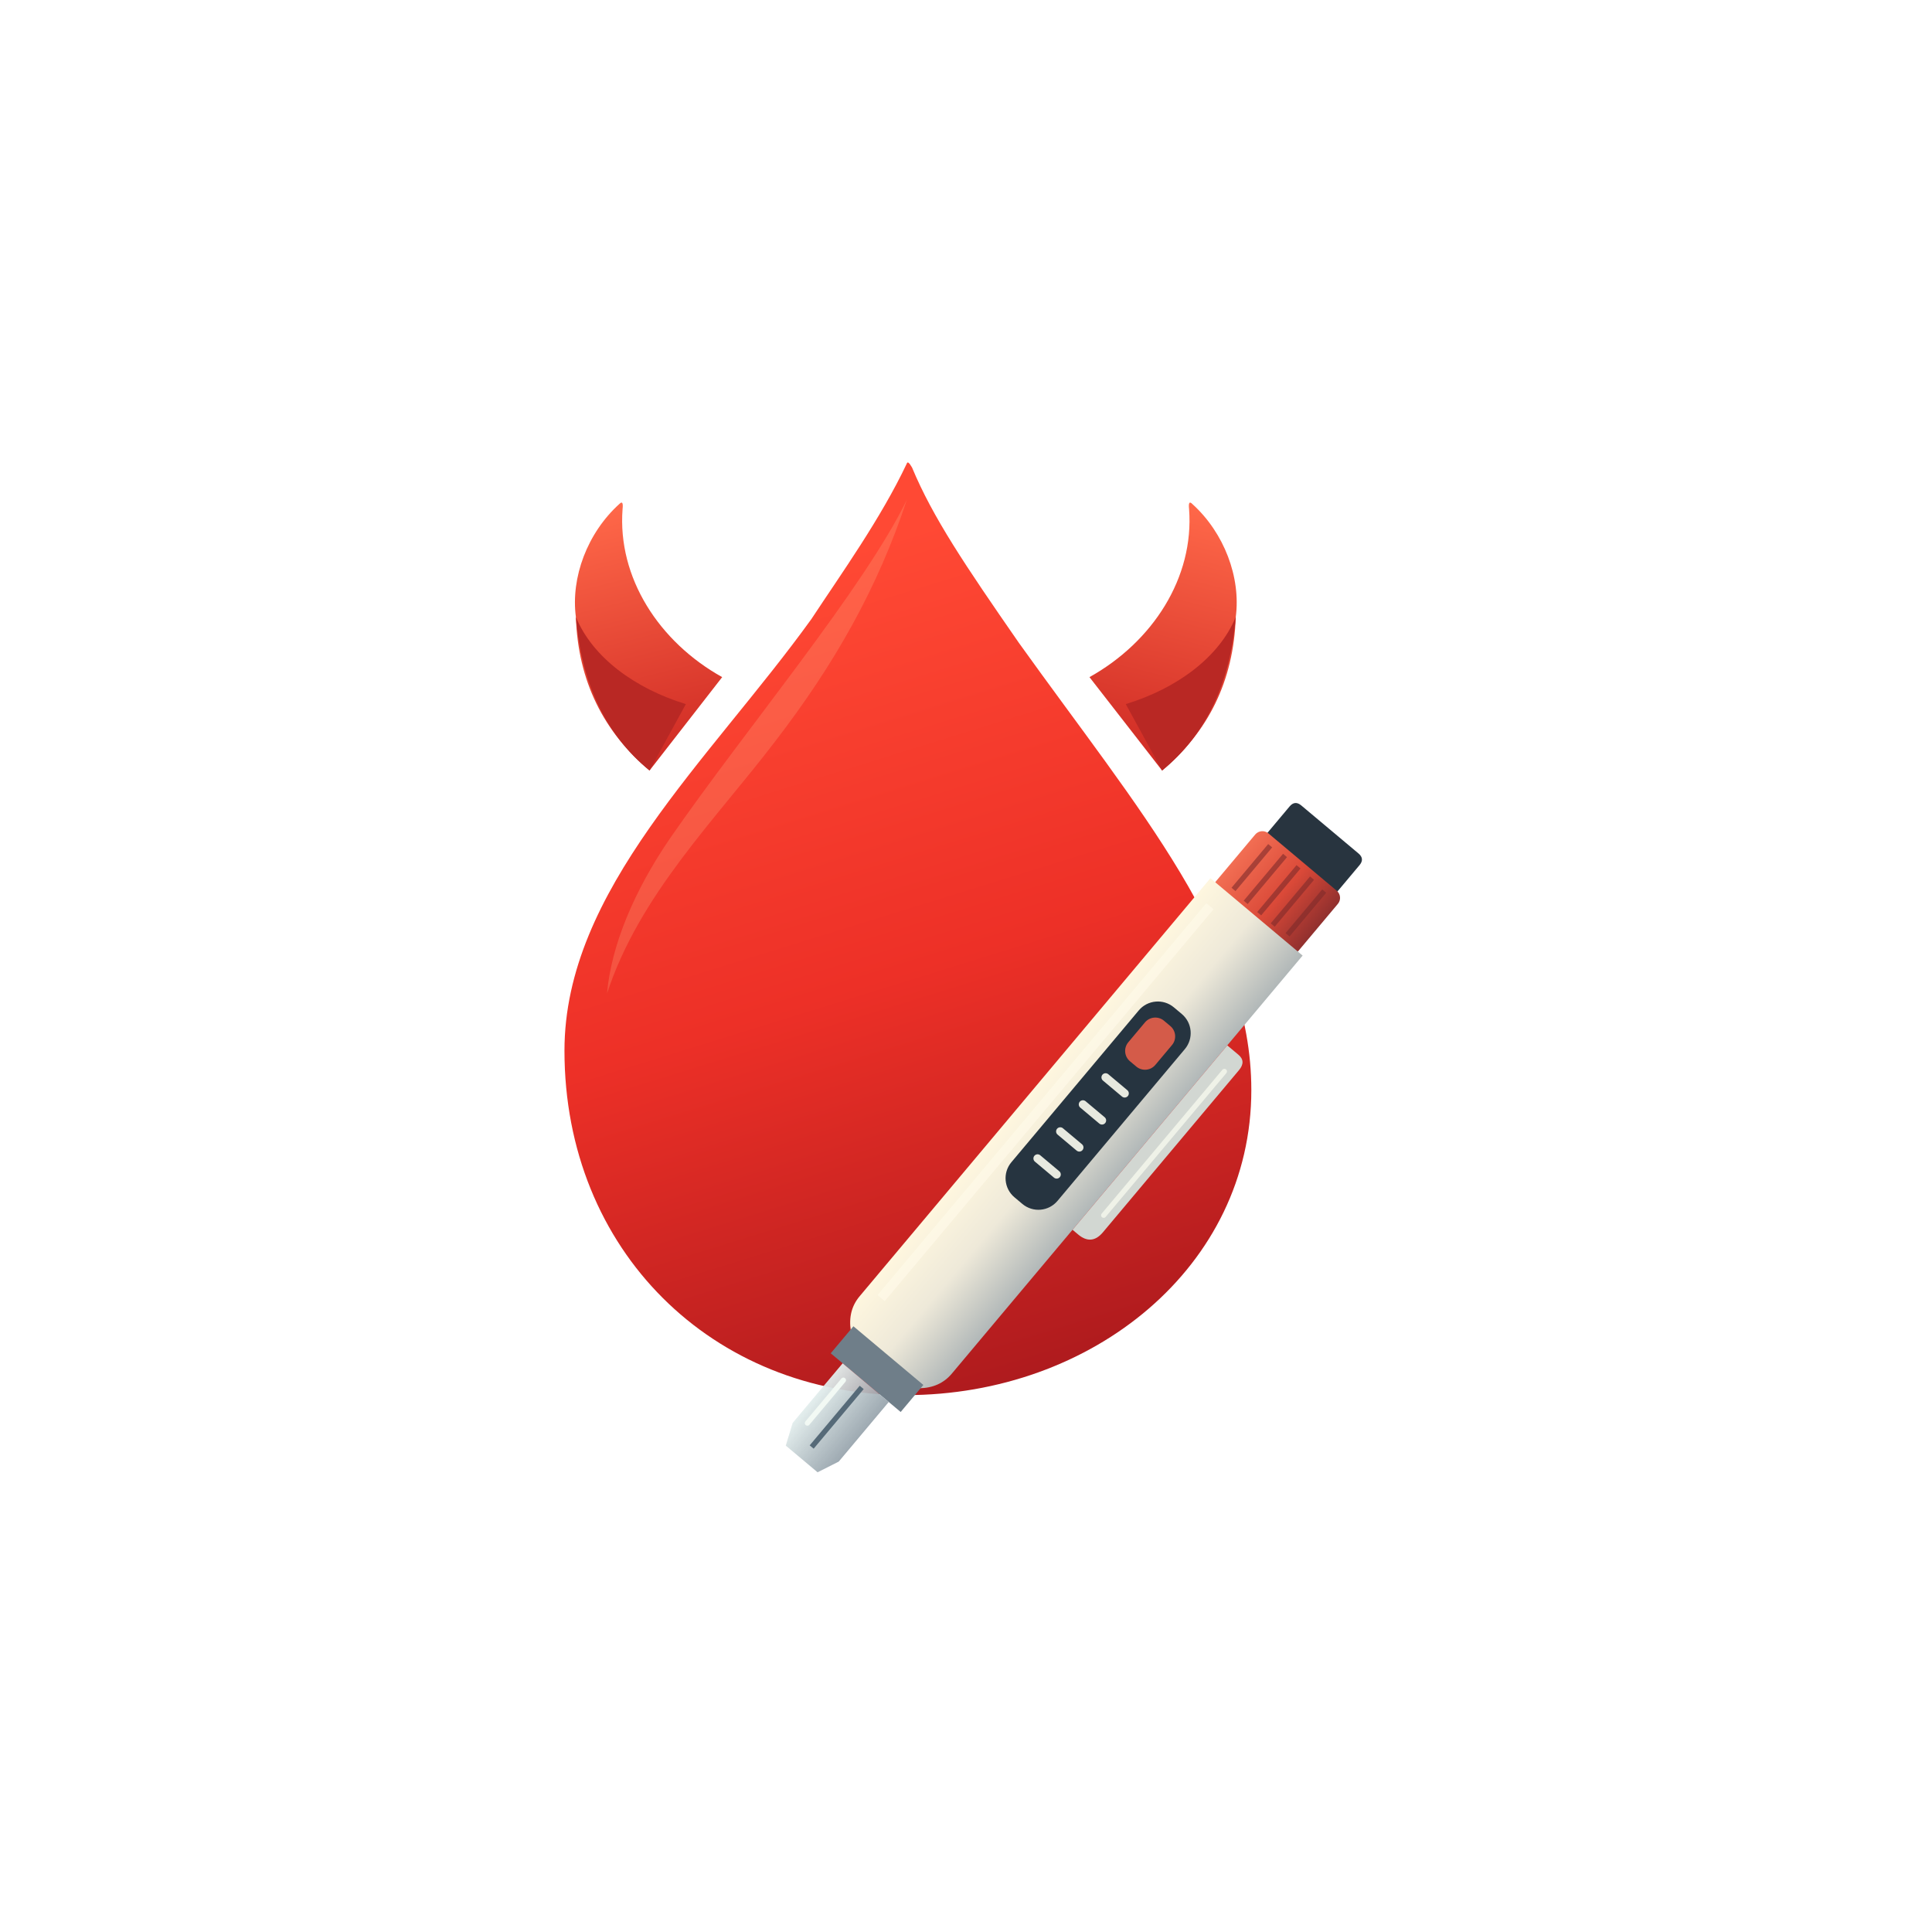
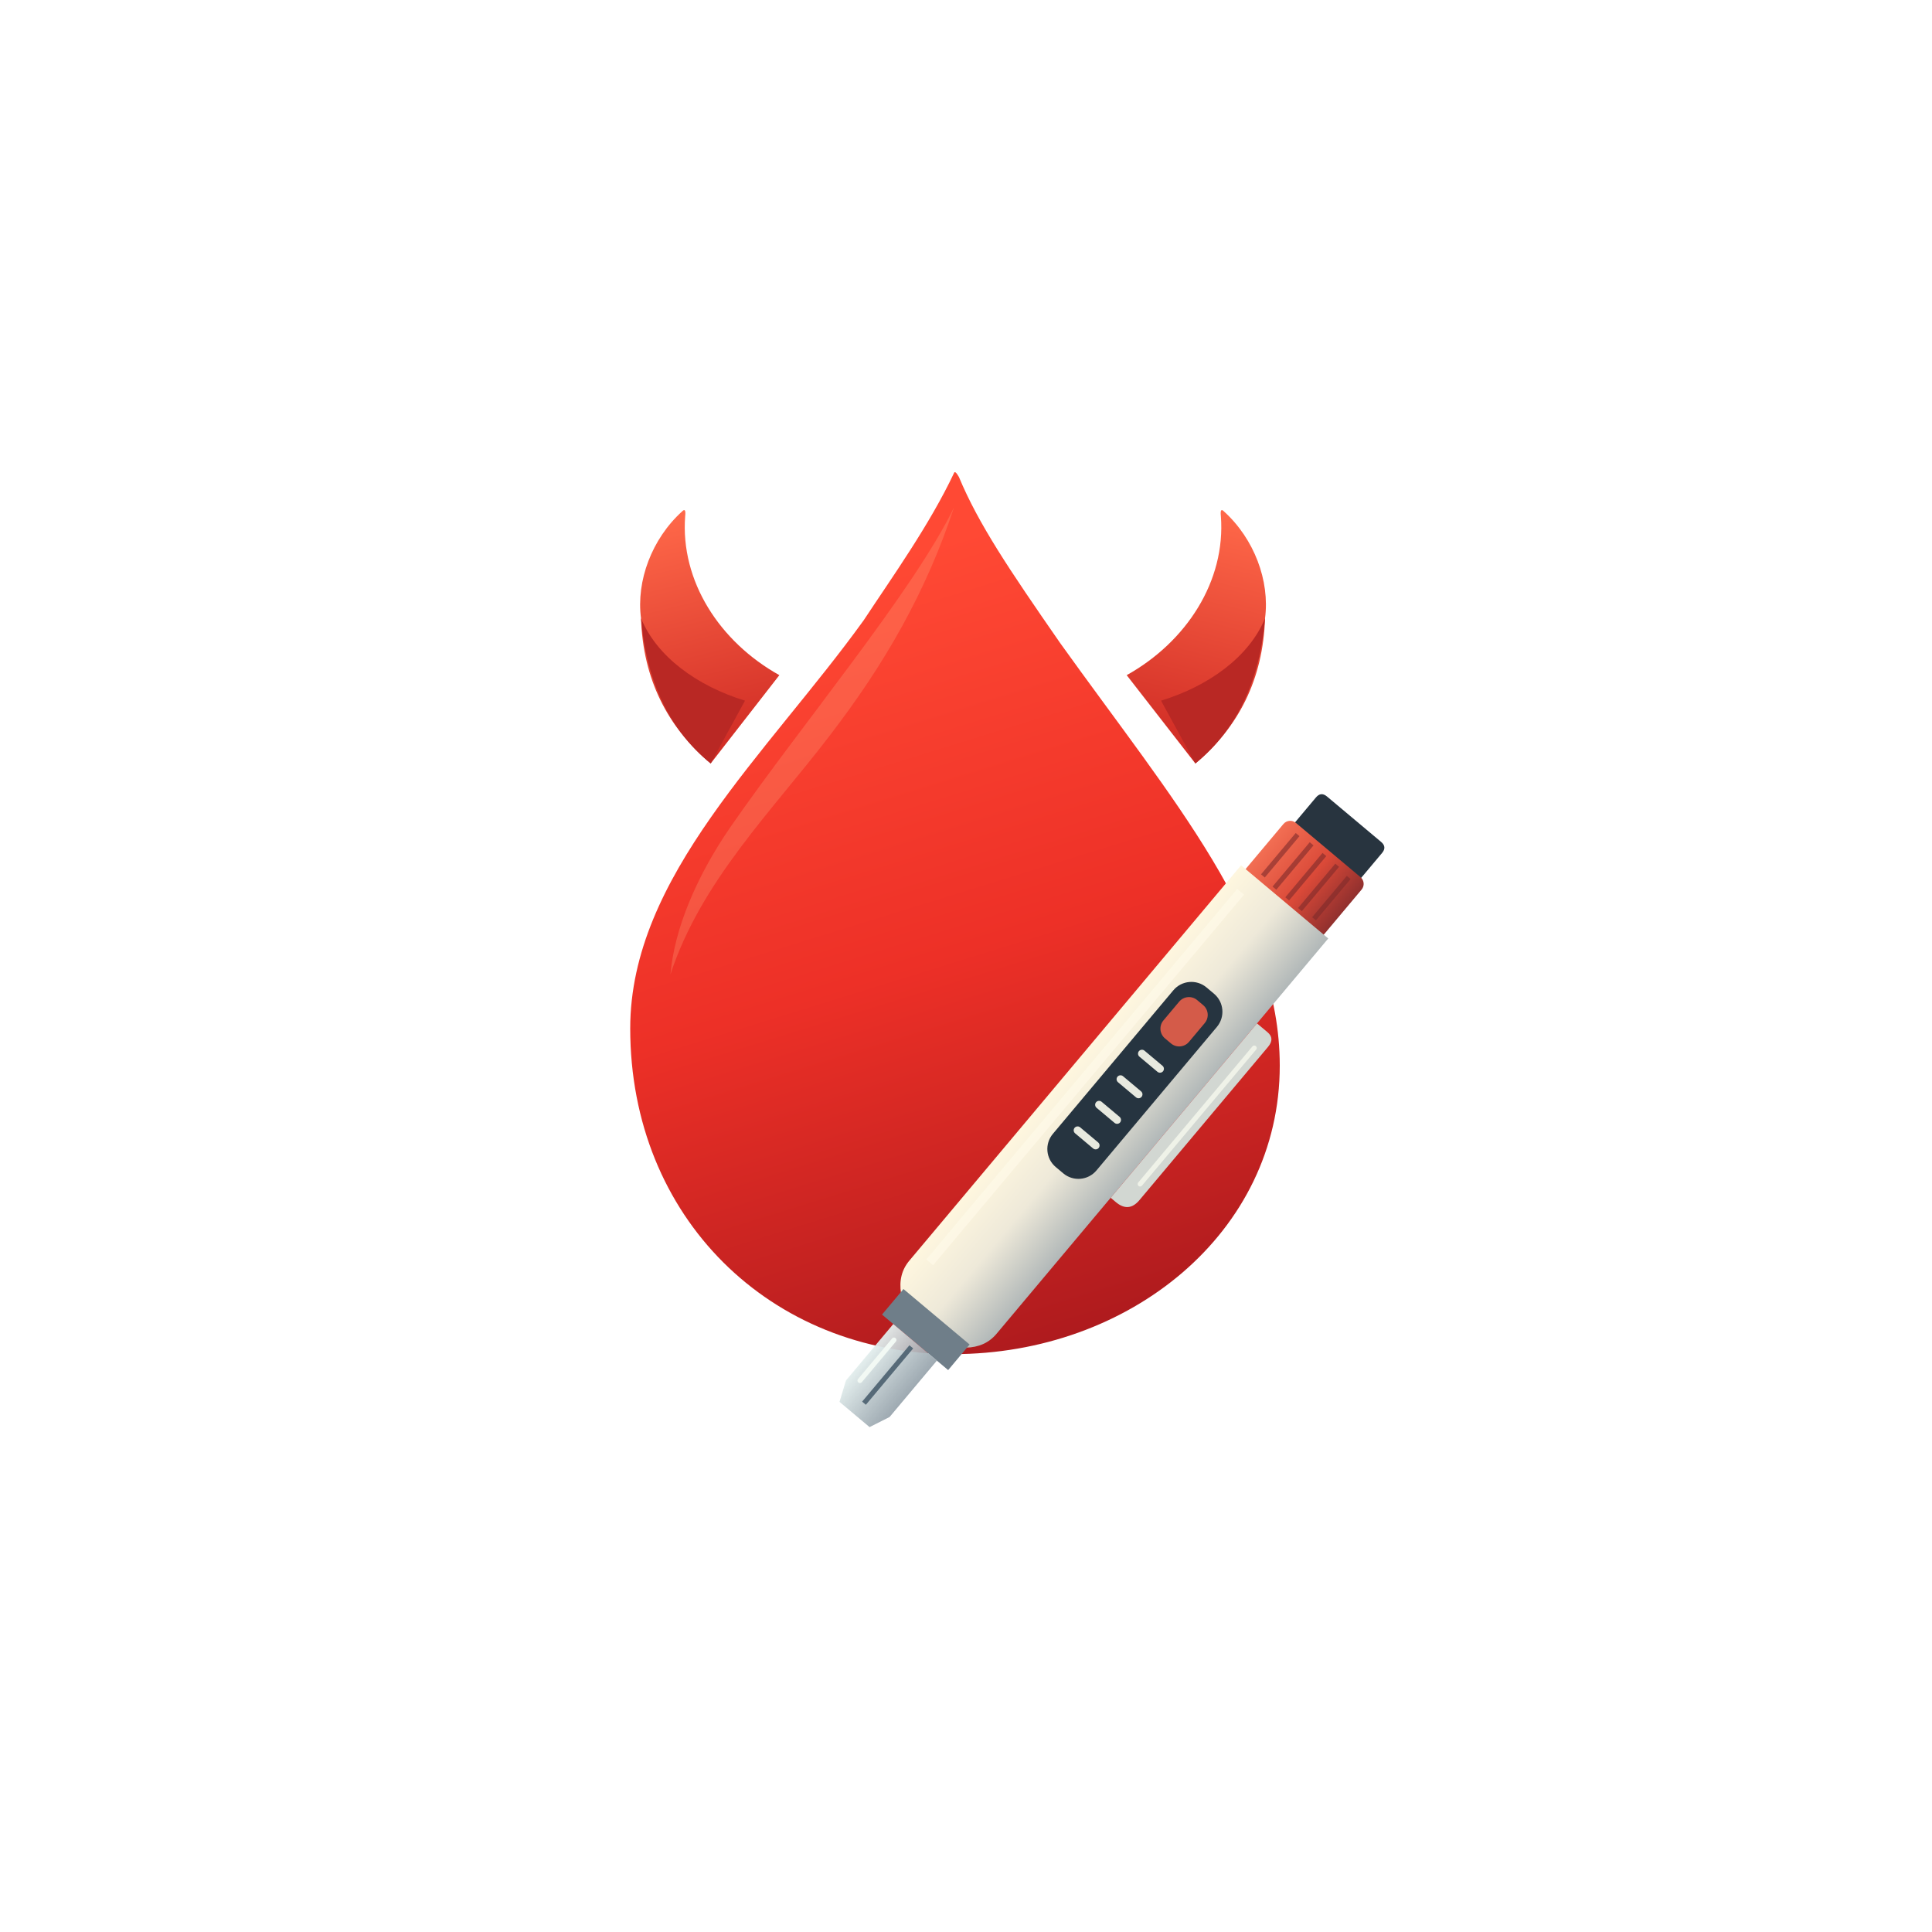
<svg xmlns="http://www.w3.org/2000/svg" viewBox="0 0 108 108" fill="none">
-   <g transform="translate(14.27 17.90) scale(.058)">
-     <defs>
-       <linearGradient id="drop" x1="540" y1="230" x2="790" y2="1036" gradientUnits="userSpaceOnUse">
-         <stop stop-color="#ff4934" />
-         <stop offset=".48" stop-color="#ed3027" />
-         <stop offset="1" stop-color="#aa191d" />
-       </linearGradient>
-       <linearGradient id="horn" x1="350" y1="177" x2="412" y2="430" gradientUnits="userSpaceOnUse">
-         <stop stop-color="#ff6849" />
-         <stop offset="1" stop-color="#ce2923" />
-       </linearGradient>
-       <linearGradient id="barrel" x1="-60" x2="60" gradientUnits="userSpaceOnUse">
-         <stop stop-color="#fff7df" />
-         <stop offset=".48" stop-color="#eee9d9" />
-         <stop offset="1" stop-color="#afb6b7" />
-       </linearGradient>
-       <linearGradient id="dial" x1="-52" x2="52" gradientUnits="userSpaceOnUse">
-         <stop stop-color="#f26e53" />
-         <stop offset=".55" stop-color="#da4938" />
-         <stop offset="1" stop-color="#91302e" />
-       </linearGradient>
-       <linearGradient id="tip" x1="-30" x2="30" gradientUnits="userSpaceOnUse">
-         <stop stop-color="#e4efee" stop-opacity=".95" />
-         <stop offset="1" stop-color="#929fa8" stop-opacity=".9" />
-       </linearGradient>
-     </defs>
-     <g id="glucifer-mark">
-       <g id="horns">
-         <path id="left-horn" d="M351 177C320 205 304 248 309 286C311 348 336 397 380 434L450 344C389 310 349 248 354 182Q355 173 351 177Z" fill="url(#horn)" />
-         <path d="M309 286C325 325 366 355 415 370L380 434C338 400 314 349 309 286Z" fill="#b92824" />
-         <g transform="translate(1254 0) scale(-1 1)">
-           <use href="#left-horn" />
+   <g transform="translate(54 54) scale(0.9456579) translate(-51.40282 -55.04459)">
+     <g transform="translate(14.27 17.90) scale(.058)">
+       <defs>
+         <linearGradient id="drop" x1="540" y1="230" x2="790" y2="1036" gradientUnits="userSpaceOnUse">
+           <stop stop-color="#ff4934" />
+           <stop offset=".48" stop-color="#ed3027" />
+           <stop offset="1" stop-color="#aa191d" />
+         </linearGradient>
+         <linearGradient id="horn" x1="350" y1="177" x2="412" y2="430" gradientUnits="userSpaceOnUse">
+           <stop stop-color="#ff6849" />
+           <stop offset="1" stop-color="#ce2923" />
+         </linearGradient>
+         <linearGradient id="barrel" x1="-60" x2="60" gradientUnits="userSpaceOnUse">
+           <stop stop-color="#fff7df" />
+           <stop offset=".48" stop-color="#eee9d9" />
+           <stop offset="1" stop-color="#afb6b7" />
+         </linearGradient>
+         <linearGradient id="dial" x1="-52" x2="52" gradientUnits="userSpaceOnUse">
+           <stop stop-color="#f26e53" />
+           <stop offset=".55" stop-color="#da4938" />
+           <stop offset="1" stop-color="#91302e" />
+         </linearGradient>
+         <linearGradient id="tip" x1="-30" x2="30" gradientUnits="userSpaceOnUse">
+           <stop stop-color="#e4efee" stop-opacity=".95" />
+           <stop offset="1" stop-color="#929fa8" stop-opacity=".9" />
+         </linearGradient>
+       </defs>
+       <g id="glucifer-mark">
+         <g id="horns">
+           <path id="left-horn" d="M351 177C320 205 304 248 309 286C311 348 336 397 380 434L450 344C389 310 349 248 354 182Q355 173 351 177Z" fill="url(#horn)" />
          <path d="M309 286C325 325 366 355 415 370L380 434C338 400 314 349 309 286Z" fill="#b92824" />
+           <g transform="translate(1254 0) scale(-1 1)">
+             <use href="#left-horn" />
+             <path d="M309 286C325 325 366 355 415 370L380 434C338 400 314 349 309 286Z" fill="#b92824" />
+           </g>
        </g>
-       </g>
-       <path d="M628 138C603 191 565 244 536 288C438 424 298 549 298 704C298 897 441 1036 627 1036C807 1036 960 912 960 742C960 596 852 473 736 311C684 236 653 190 633 142Q629 135 628 138Z" fill="url(#drop)" />
-       <path d="M628 173C587 258 472 395 400 499C365 550 343 603 339 649C370 554 443 482 501 406C558 332 600 258 628 173Z" fill="#ffb188" opacity=".25" />
-       <g id="insulin-pen" transform="translate(1028 500) rotate(40)">
-         <path d="M-36-12H36Q44-12 44-4V39H-44V-4Q-44-12-36-12Z" fill="#28343f" />
-         <rect x="-52" y="29" width="104" height="77" rx="9" fill="url(#dial)" />
-         <path d="M-34 37V92M-17 35V94M0 35V94M17 35V94M34 37V92" stroke="#7d292a" stroke-width="5" opacity=".6" />
-         <path d="M-58 98H58V624Q58 642 43 655H-43Q-58 642-58 624Z" fill="url(#barrel)" />
-         <path d="M-41 119V612" stroke="#fffbea" stroke-width="9" opacity=".65" />
-         <rect x="-29" y="216" width="58" height="239" rx="24" fill="#263440" />
-         <rect x="-17" y="232" width="34" height="51" rx="13" fill="#d45b49" />
-         <path d="M-12 310H12M-12 344H12M-12 378H12M-12 412H12" stroke="#e7e9df" stroke-width="8" stroke-linecap="round" />
-         <path d="M58 211H72Q82 211 82 222V426Q82 443 65 443H58Z" fill="#d2d7d2" />
-         <path d="M72 232V413" stroke="#eff2e8" stroke-width="5" stroke-linecap="round" />
-         <path d="M-44 650H44V684H-44Z" fill="#6f7e89" />
-         <path d="M-29 684H29V759L20 780H-20L-29 759Z" fill="url(#tip)" />
-         <path d="M0 690V765" stroke="#566a78" stroke-width="5" />
-         <path d="M-18 696V750" stroke="#f2f9f4" stroke-width="5" stroke-linecap="round" />
+         <path d="M628 138C603 191 565 244 536 288C438 424 298 549 298 704C298 897 441 1036 627 1036C807 1036 960 912 960 742C960 596 852 473 736 311C684 236 653 190 633 142Q629 135 628 138Z" fill="url(#drop)" />
+         <path d="M628 173C587 258 472 395 400 499C365 550 343 603 339 649C370 554 443 482 501 406C558 332 600 258 628 173Z" fill="#ffb188" opacity=".25" />
+         <g id="insulin-pen" transform="translate(1028 500) rotate(40)">
+           <path d="M-36-12H36Q44-12 44-4V39H-44V-4Q-44-12-36-12Z" fill="#28343f" />
+           <rect x="-52" y="29" width="104" height="77" rx="9" fill="url(#dial)" />
+           <path d="M-34 37V92M-17 35V94M0 35V94M17 35V94M34 37V92" stroke="#7d292a" stroke-width="5" opacity=".6" />
+           <path d="M-58 98H58V624Q58 642 43 655H-43Q-58 642-58 624Z" fill="url(#barrel)" />
+           <path d="M-41 119V612" stroke="#fffbea" stroke-width="9" opacity=".65" />
+           <rect x="-29" y="216" width="58" height="239" rx="24" fill="#263440" />
+           <rect x="-17" y="232" width="34" height="51" rx="13" fill="#d45b49" />
+           <path d="M-12 310H12M-12 344H12M-12 378H12M-12 412H12" stroke="#e7e9df" stroke-width="8" stroke-linecap="round" />
+           <path d="M58 211H72Q82 211 82 222V426Q82 443 65 443H58Z" fill="#d2d7d2" />
+           <path d="M72 232V413" stroke="#eff2e8" stroke-width="5" stroke-linecap="round" />
+           <path d="M-44 650H44V684H-44Z" fill="#6f7e89" />
+           <path d="M-29 684H29V759L20 780H-20L-29 759Z" fill="url(#tip)" />
+           <path d="M0 690V765" stroke="#566a78" stroke-width="5" />
+           <path d="M-18 696V750" stroke="#f2f9f4" stroke-width="5" stroke-linecap="round" />
+         </g>
      </g>
    </g>
  </g>
</svg>
